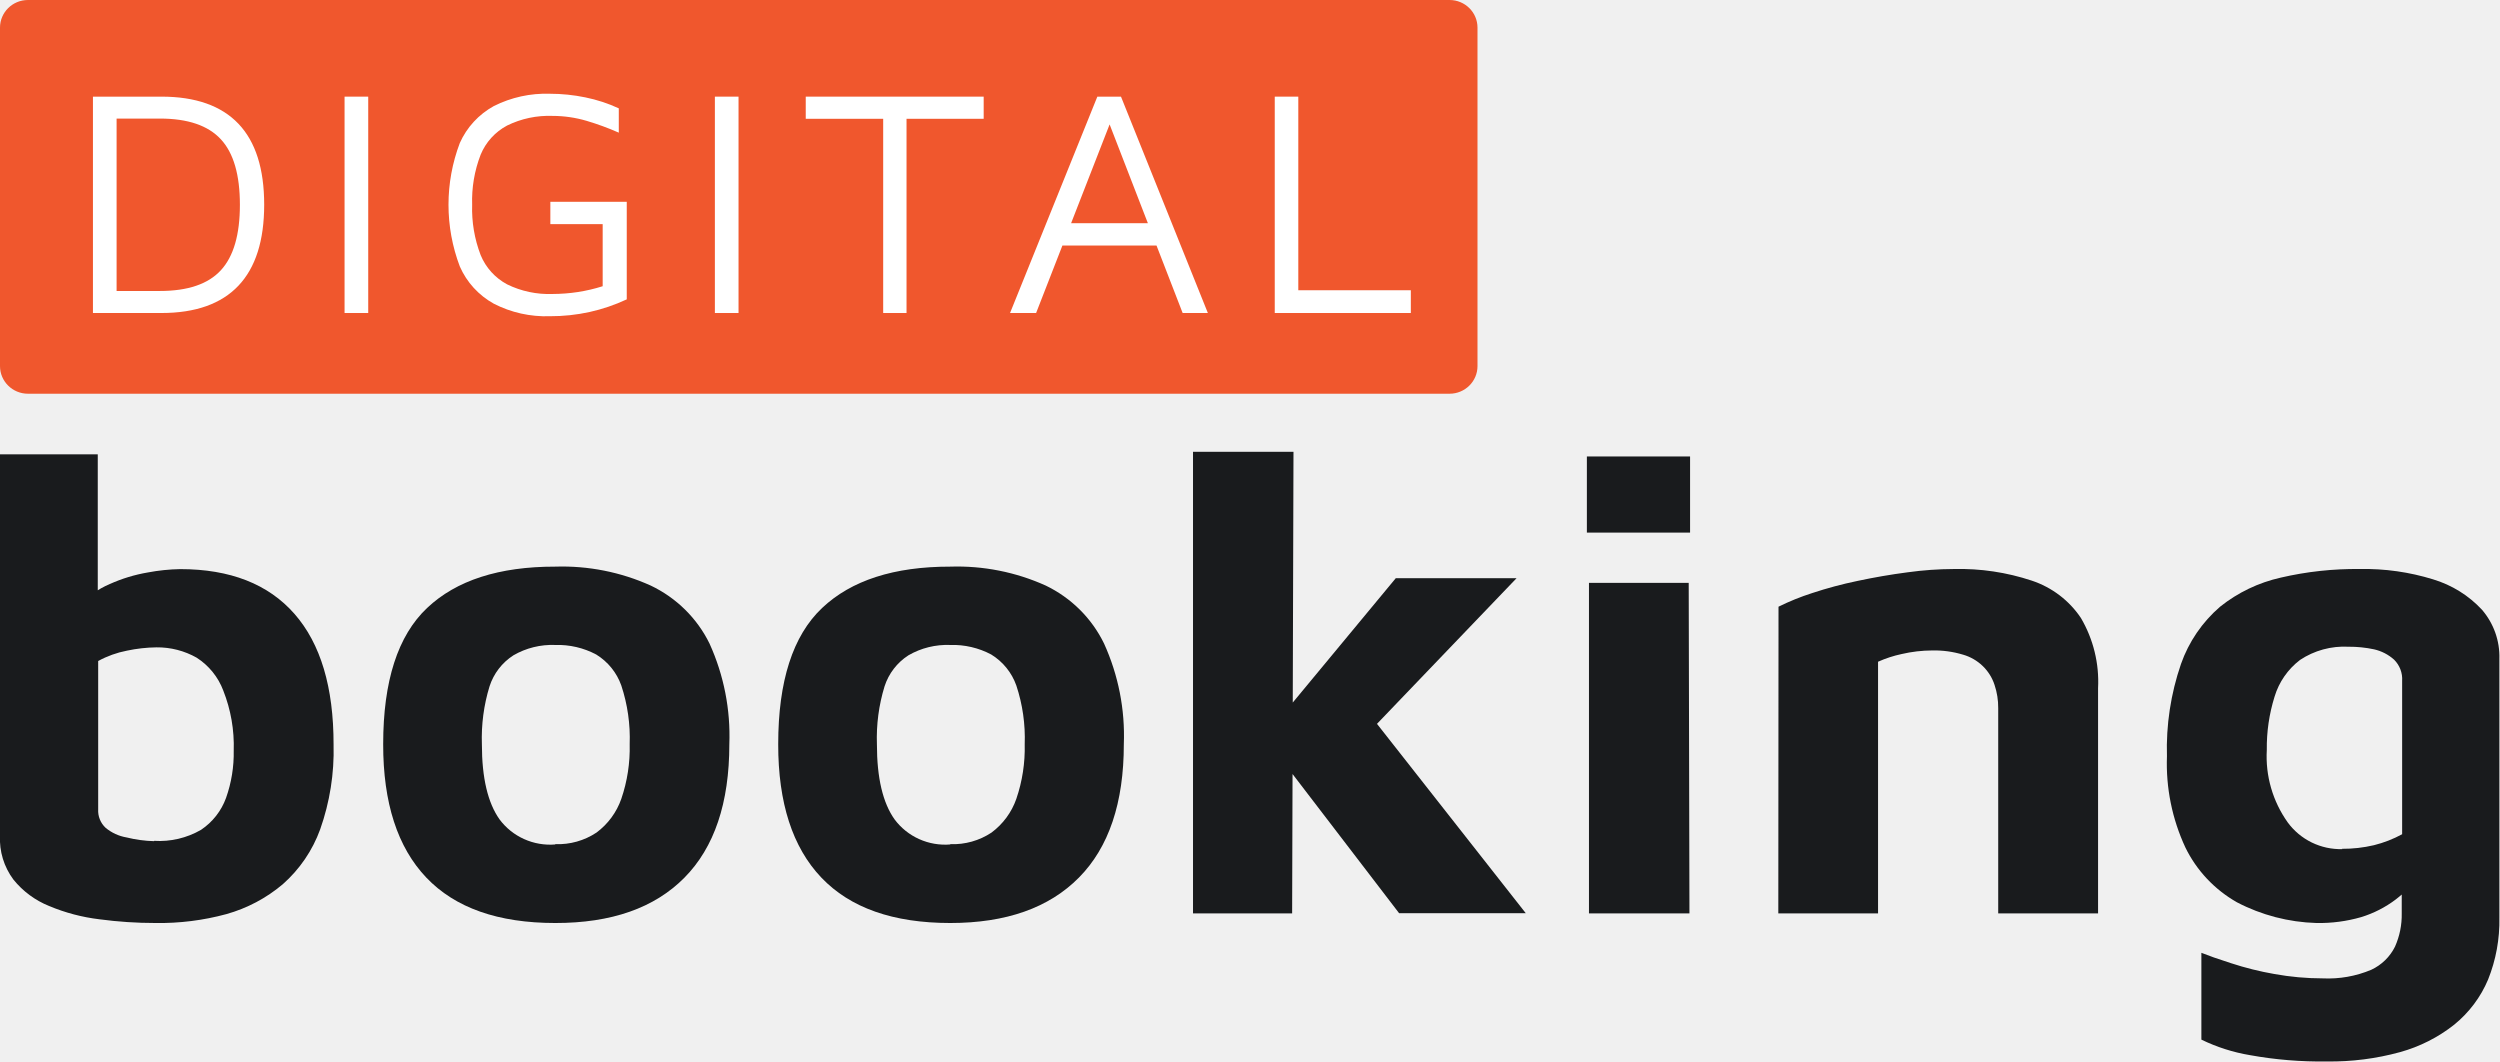
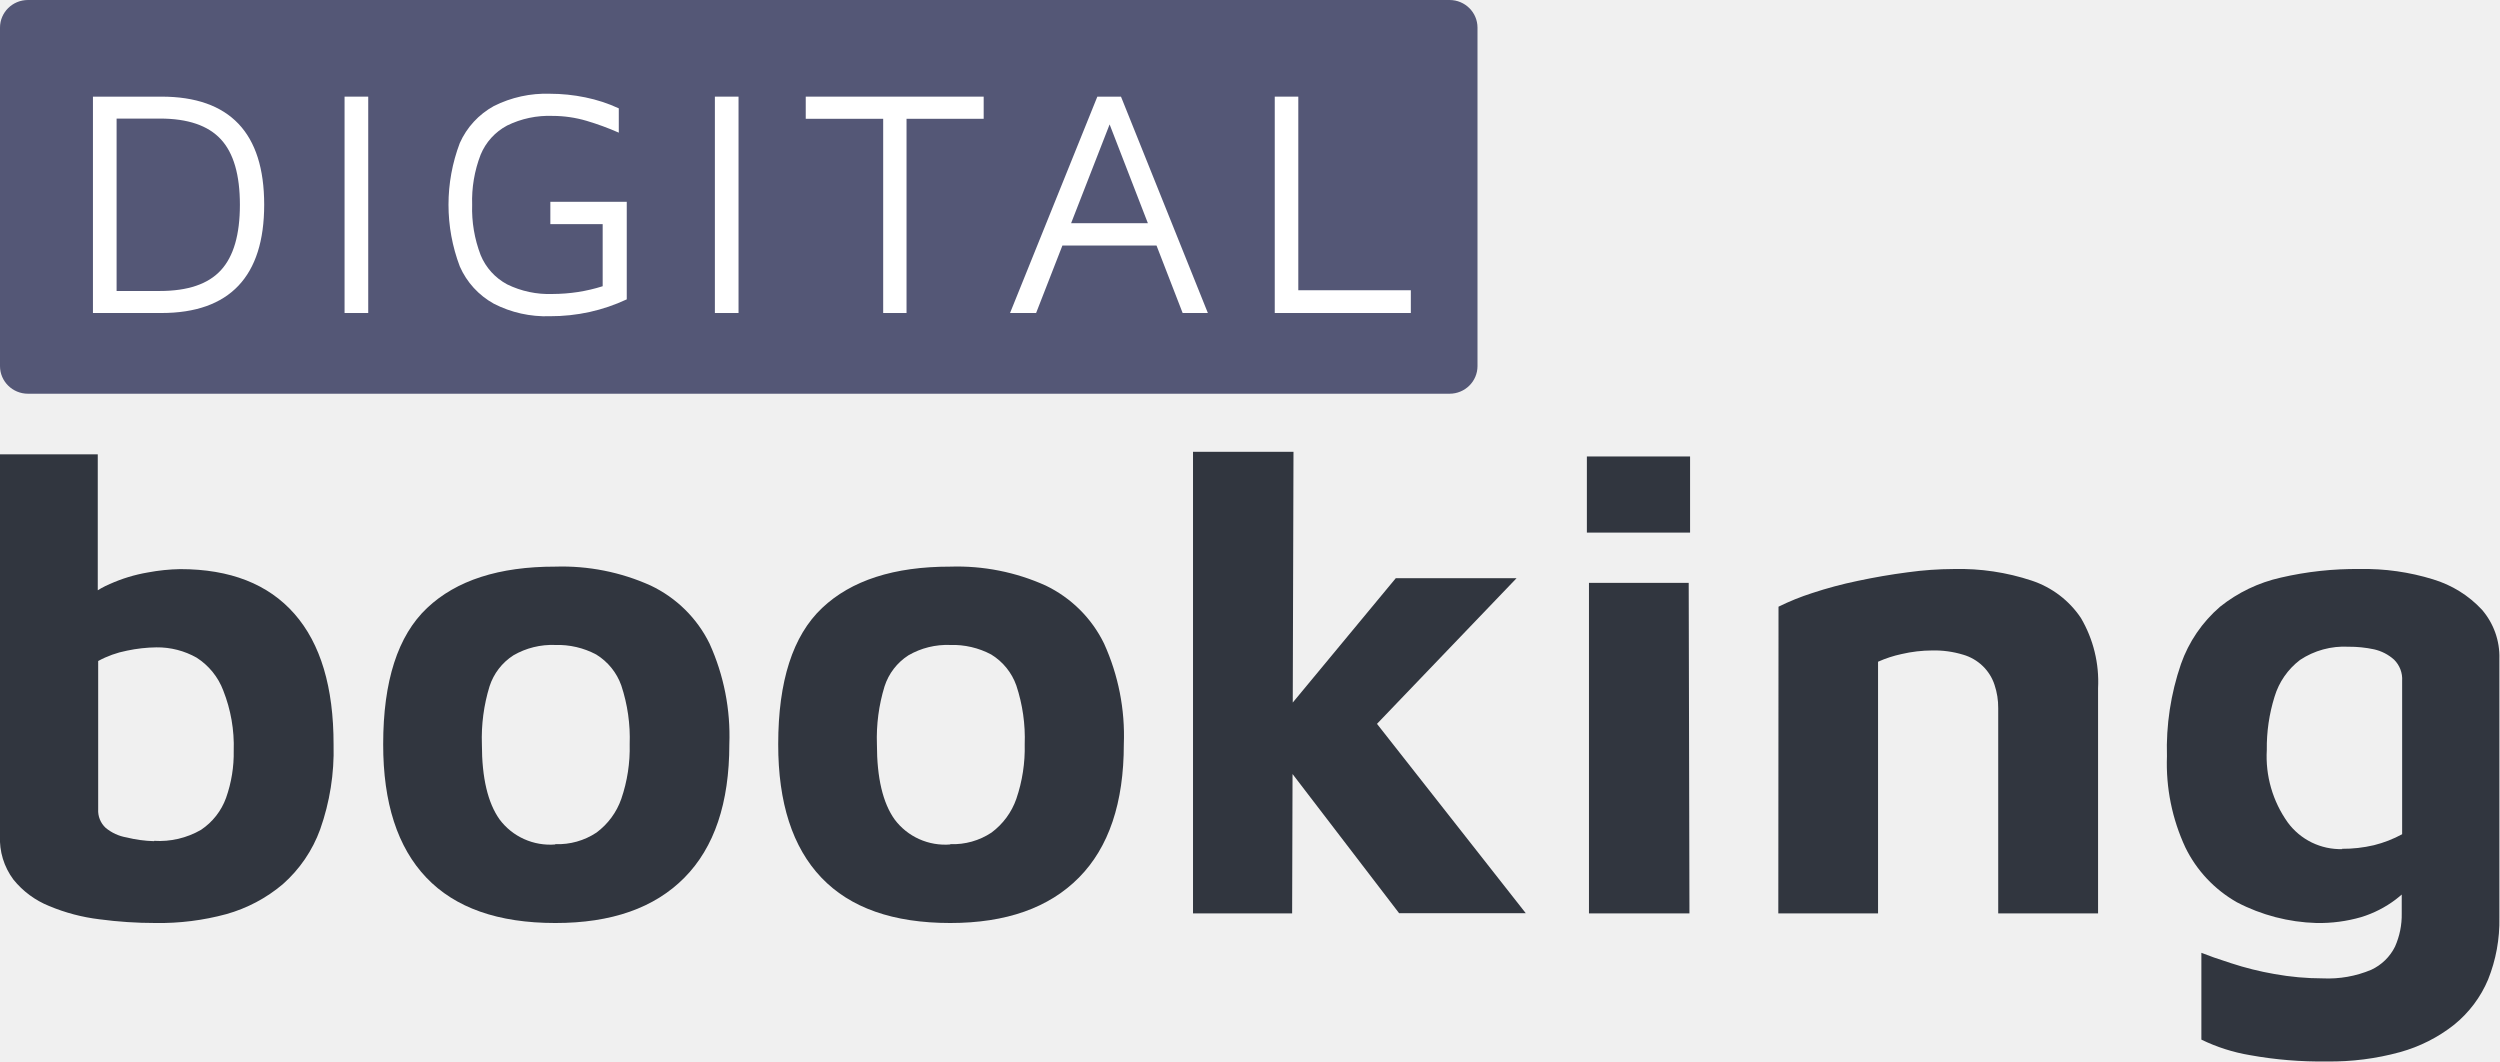
<svg xmlns="http://www.w3.org/2000/svg" width="172" height="73" viewBox="0 0 172 73" fill="none">
-   <g clip-path="url(#clip0_526_12415)">
-     <path d="M99.729 0H1.923C0.861 0 0 0.851 0 1.901V25.188C0 26.237 0.861 27.088 1.923 27.088H99.729C100.791 27.088 101.652 26.237 101.652 25.188V1.901C101.652 0.851 100.791 0 99.729 0Z" fill="#F0572D" />
-     <path d="M10.694 63.503C9.405 63.503 8.118 63.418 6.841 63.247C5.651 63.104 4.488 62.798 3.384 62.335C2.419 61.947 1.571 61.319 0.922 60.513C0.271 59.639 -0.054 58.571 -5.86715e-05 57.487V31.26H6.726V43.84L5.437 41.704C6.018 41.045 6.741 40.525 7.554 40.181C8.392 39.804 9.275 39.537 10.182 39.383C10.911 39.245 11.651 39.169 12.393 39.155C15.835 39.155 18.456 40.181 20.257 42.231C22.057 44.281 22.955 47.281 22.95 51.23C23.003 53.212 22.69 55.188 22.028 57.06C21.501 58.513 20.615 59.813 19.45 60.84C18.323 61.791 17.001 62.49 15.576 62.891C13.986 63.323 12.342 63.529 10.694 63.503ZM10.6 57.85C11.727 57.921 12.85 57.658 13.826 57.096C14.626 56.562 15.232 55.788 15.555 54.889C15.922 53.848 16.1 52.752 16.08 51.65C16.127 50.234 15.882 48.825 15.36 47.506C15.011 46.58 14.37 45.788 13.531 45.249C12.69 44.773 11.735 44.527 10.766 44.538C10.083 44.546 9.403 44.623 8.735 44.765C8.041 44.899 7.373 45.139 6.755 45.477V55.679C6.741 55.916 6.779 56.152 6.868 56.372C6.956 56.592 7.092 56.791 7.266 56.953C7.678 57.296 8.175 57.525 8.706 57.615C9.326 57.769 9.961 57.855 10.6 57.872V57.85Z" fill="#191B1D" />
-     <path d="M38.202 63.503C34.27 63.503 31.313 62.461 29.33 60.378C27.348 58.294 26.358 55.235 26.363 51.201C26.363 46.858 27.369 43.735 29.381 41.832C31.392 39.929 34.333 38.98 38.202 38.984C40.464 38.912 42.711 39.358 44.77 40.287C46.536 41.128 47.963 42.536 48.817 44.281C49.803 46.456 50.269 48.826 50.178 51.208C50.178 55.242 49.148 58.301 47.088 60.385C45.029 62.468 42.067 63.508 38.202 63.503ZM38.202 58.078C39.209 58.117 40.203 57.837 41.039 57.281C41.83 56.693 42.425 55.885 42.746 54.96C43.16 53.75 43.355 52.478 43.322 51.201C43.372 49.832 43.177 48.466 42.746 47.164C42.434 46.278 41.824 45.524 41.018 45.029C40.153 44.57 39.182 44.344 38.202 44.374C37.193 44.334 36.193 44.581 35.322 45.086C34.542 45.589 33.962 46.344 33.68 47.221C33.284 48.513 33.107 49.86 33.154 51.208C33.154 53.515 33.56 55.237 34.371 56.377C34.808 56.963 35.389 57.429 36.06 57.73C36.73 58.032 37.468 58.159 38.202 58.099V58.078Z" fill="#191B1D" />
-     <path d="M65.38 63.503C61.448 63.503 58.491 62.461 56.508 60.378C54.525 58.294 53.536 55.235 53.541 51.201C53.541 46.858 54.547 43.735 56.558 41.832C58.57 39.929 61.51 38.98 65.38 38.984C67.641 38.912 69.889 39.358 71.947 40.287C73.699 41.133 75.112 42.537 75.958 44.274C76.945 46.449 77.411 48.819 77.319 51.201C77.319 55.235 76.29 58.294 74.23 60.378C72.171 62.461 69.22 63.503 65.38 63.503ZM65.38 58.078C66.387 58.117 67.381 57.837 68.217 57.281C69.008 56.693 69.602 55.885 69.924 54.96C70.337 53.75 70.532 52.478 70.5 51.201C70.55 49.832 70.355 48.466 69.924 47.164C69.612 46.278 69.002 45.524 68.195 45.029C67.331 44.57 66.36 44.344 65.38 44.374C64.371 44.334 63.371 44.581 62.499 45.086C61.719 45.589 61.139 46.344 60.857 47.221C60.462 48.513 60.284 49.86 60.332 51.208C60.332 53.515 60.737 55.238 61.549 56.377C61.986 56.963 62.567 57.429 63.238 57.73C63.908 58.032 64.646 58.159 65.38 58.099V58.078Z" fill="#191B1D" />
-     <path d="M88.899 62.841H82.079V31.082H88.992L88.899 62.841ZM87.458 50.126L96.028 39.782H104.338L91.376 53.308L87.458 50.126ZM92.665 47.164L104.972 62.827H96.258L87.775 51.749L92.665 47.164Z" fill="#191B1D" />
-     <path d="M109.177 36.642V31.403H116.277V36.642H109.177ZM109.321 62.841V40.102H116.183L116.234 62.841H109.321Z" fill="#191B1D" />
-     <path d="M122.362 41.74C123.106 41.373 123.876 41.061 124.666 40.807C125.693 40.467 126.739 40.187 127.799 39.967C128.937 39.725 130.082 39.526 131.234 39.376C132.296 39.228 133.366 39.152 134.438 39.148C136.253 39.105 138.061 39.375 139.782 39.946C141.168 40.406 142.359 41.31 143.166 42.516C144.025 43.98 144.435 45.659 144.347 47.35V62.841H137.477V48.717C137.482 48.175 137.396 47.636 137.225 47.122C137.064 46.627 136.783 46.179 136.406 45.817C136.03 45.455 135.569 45.189 135.065 45.043C134.379 44.835 133.665 44.736 132.948 44.751C132.232 44.753 131.52 44.837 130.823 45C130.268 45.119 129.728 45.296 129.21 45.527V62.841H122.348L122.362 41.74Z" fill="#191B1D" />
-     <path d="M159.37 63.503C157.462 63.448 155.592 62.961 153.904 62.079C152.362 61.204 151.125 59.889 150.354 58.306C149.441 56.344 149.007 54.199 149.086 52.041C149.021 49.882 149.348 47.729 150.051 45.684C150.586 44.159 151.514 42.8 152.744 41.74C153.964 40.766 155.392 40.081 156.921 39.739C158.703 39.325 160.528 39.127 162.358 39.148C164.066 39.115 165.768 39.356 167.399 39.86C168.689 40.249 169.85 40.971 170.762 41.953C171.569 42.893 171.995 44.095 171.957 45.328V63.126C171.988 64.586 171.724 66.039 171.179 67.397C170.671 68.605 169.869 69.671 168.846 70.501C167.744 71.371 166.475 72.013 165.116 72.388C163.475 72.838 161.778 73.054 160.075 73.028C158.306 73.054 156.538 72.909 154.797 72.594C153.637 72.4 152.511 72.04 151.455 71.526V65.553C151.916 65.738 152.593 65.98 153.486 66.265C154.465 66.586 155.466 66.836 156.482 67.013C157.577 67.211 158.688 67.311 159.802 67.312C160.946 67.367 162.089 67.165 163.143 66.721C163.856 66.389 164.433 65.827 164.778 65.126C165.096 64.409 165.253 63.631 165.239 62.848V59.11L166.578 60.064C166.09 60.757 165.497 61.371 164.821 61.887C164.109 62.425 163.307 62.835 162.452 63.097C161.451 63.386 160.412 63.523 159.37 63.503ZM161.119 58.398C161.864 58.403 162.606 58.32 163.33 58.149C164.006 57.981 164.657 57.727 165.267 57.395V46.844C165.285 46.576 165.245 46.307 165.149 46.055C165.053 45.804 164.905 45.575 164.713 45.385C164.322 45.033 163.845 44.788 163.33 44.673C162.755 44.551 162.168 44.491 161.58 44.495C160.396 44.431 159.223 44.751 158.239 45.406C157.402 46.046 156.79 46.93 156.489 47.933C156.119 49.12 155.939 50.358 155.956 51.6C155.854 53.374 156.362 55.13 157.396 56.583C157.825 57.168 158.391 57.641 159.046 57.962C159.701 58.282 160.425 58.439 161.155 58.42L161.119 58.398Z" fill="#191B1D" />
+   <g clip-path="url(#clip0_1063_17218)">
+     <path d="M99.729 0H1.923C0.861 0 0 0.851 0 1.901V25.188C0 26.237 0.861 27.088 1.923 27.088H99.729C100.791 27.088 101.652 26.237 101.652 25.188V1.901C101.652 0.851 100.791 0 99.729 0Z" fill="#545776" />
+     <path d="M10.694 63.503C9.405 63.503 8.118 63.418 6.841 63.247C5.651 63.104 4.488 62.798 3.384 62.335C2.419 61.947 1.571 61.319 0.922 60.513C0.271 59.639 -0.054 58.571 -5.8671e-05 57.487V31.26H6.726V43.84L5.437 41.704C6.018 41.045 6.741 40.525 7.554 40.181C8.392 39.804 9.275 39.537 10.182 39.383C10.911 39.245 11.651 39.169 12.393 39.155C15.835 39.155 18.456 40.181 20.257 42.231C22.057 44.281 22.955 47.281 22.95 51.23C23.003 53.212 22.69 55.188 22.028 57.06C21.501 58.513 20.615 59.813 19.45 60.84C18.323 61.791 17.001 62.49 15.576 62.891C13.986 63.323 12.342 63.529 10.694 63.503ZM10.6 57.85C11.727 57.921 12.85 57.658 13.826 57.096C14.626 56.562 15.232 55.788 15.555 54.889C15.922 53.848 16.1 52.752 16.08 51.65C16.127 50.234 15.882 48.825 15.36 47.506C15.011 46.58 14.37 45.788 13.531 45.249C12.69 44.773 11.735 44.527 10.766 44.538C10.083 44.546 9.403 44.623 8.735 44.765C8.041 44.899 7.373 45.139 6.755 45.477V55.679C6.741 55.916 6.779 56.152 6.868 56.372C6.956 56.592 7.092 56.791 7.266 56.953C7.678 57.296 8.175 57.525 8.706 57.615C9.326 57.769 9.961 57.855 10.6 57.872V57.85Z" fill="#31363F" />
+     <path d="M38.202 63.503C34.27 63.503 31.313 62.461 29.33 60.378C27.348 58.294 26.358 55.235 26.363 51.201C26.363 46.858 27.369 43.735 29.381 41.832C31.392 39.929 34.333 38.98 38.202 38.984C40.464 38.912 42.711 39.358 44.77 40.287C46.536 41.128 47.963 42.536 48.817 44.281C49.803 46.456 50.269 48.826 50.178 51.208C50.178 55.242 49.148 58.301 47.088 60.385C45.029 62.468 42.067 63.508 38.202 63.503ZM38.202 58.078C39.209 58.117 40.203 57.837 41.039 57.281C41.83 56.693 42.425 55.885 42.746 54.96C43.16 53.75 43.355 52.478 43.322 51.201C43.372 49.832 43.177 48.466 42.746 47.164C42.434 46.278 41.824 45.524 41.018 45.029C40.153 44.57 39.182 44.344 38.202 44.374C37.193 44.334 36.193 44.581 35.322 45.086C34.542 45.589 33.962 46.344 33.68 47.221C33.284 48.513 33.107 49.86 33.154 51.208C33.154 53.515 33.56 55.237 34.371 56.377C34.808 56.963 35.389 57.429 36.06 57.73C36.73 58.032 37.468 58.159 38.202 58.099V58.078Z" fill="#31363F" />
+     <path d="M65.38 63.503C61.448 63.503 58.491 62.461 56.508 60.378C54.525 58.294 53.536 55.235 53.541 51.201C53.541 46.858 54.547 43.735 56.558 41.832C58.57 39.929 61.51 38.98 65.38 38.984C67.641 38.912 69.889 39.358 71.947 40.287C73.699 41.133 75.112 42.537 75.958 44.274C76.945 46.449 77.411 48.819 77.319 51.201C77.319 55.235 76.29 58.294 74.23 60.378C72.171 62.461 69.22 63.503 65.38 63.503ZM65.38 58.078C66.387 58.117 67.381 57.837 68.217 57.281C69.008 56.693 69.602 55.885 69.924 54.96C70.337 53.75 70.532 52.478 70.5 51.201C70.55 49.832 70.355 48.466 69.924 47.164C69.612 46.278 69.002 45.524 68.195 45.029C67.331 44.57 66.36 44.344 65.38 44.374C64.371 44.334 63.371 44.581 62.499 45.086C61.719 45.589 61.139 46.344 60.857 47.221C60.462 48.513 60.284 49.86 60.332 51.208C60.332 53.515 60.737 55.238 61.549 56.377C61.986 56.963 62.567 57.429 63.238 57.73C63.908 58.032 64.646 58.159 65.38 58.099V58.078Z" fill="#31363F" />
+     <path d="M88.899 62.841H82.079V31.082H88.992L88.899 62.841ZM87.458 50.126L96.028 39.782H104.338L91.376 53.308L87.458 50.126ZM92.665 47.164L104.972 62.827H96.258L87.775 51.749L92.665 47.164Z" fill="#31363F" />
+     <path d="M109.177 36.642V31.403H116.277V36.642H109.177ZM109.321 62.841V40.102H116.183L116.234 62.841H109.321Z" fill="#31363F" />
+     <path d="M122.362 41.74C123.106 41.373 123.876 41.061 124.666 40.807C125.693 40.467 126.739 40.187 127.799 39.967C128.937 39.725 130.082 39.526 131.234 39.376C132.296 39.228 133.366 39.152 134.438 39.148C136.253 39.105 138.061 39.375 139.782 39.946C141.168 40.406 142.359 41.31 143.166 42.516C144.025 43.98 144.435 45.659 144.347 47.35V62.841H137.477V48.717C137.482 48.175 137.396 47.636 137.225 47.122C137.064 46.627 136.783 46.179 136.406 45.817C136.03 45.455 135.569 45.189 135.065 45.043C134.379 44.835 133.665 44.736 132.948 44.751C132.232 44.753 131.52 44.837 130.823 45C130.268 45.119 129.728 45.296 129.21 45.527V62.841H122.348L122.362 41.74Z" fill="#31363F" />
+     <path d="M159.37 63.503C157.462 63.448 155.592 62.961 153.904 62.079C152.362 61.204 151.125 59.889 150.354 58.306C149.441 56.344 149.007 54.199 149.086 52.041C149.021 49.882 149.348 47.729 150.051 45.684C150.586 44.159 151.514 42.8 152.744 41.74C153.964 40.766 155.392 40.081 156.921 39.739C158.703 39.325 160.528 39.127 162.358 39.148C164.066 39.115 165.768 39.356 167.399 39.86C168.689 40.249 169.85 40.971 170.762 41.953C171.569 42.893 171.995 44.095 171.957 45.328V63.126C171.988 64.586 171.724 66.039 171.179 67.397C170.671 68.605 169.869 69.671 168.846 70.501C167.744 71.371 166.475 72.013 165.116 72.388C163.475 72.838 161.778 73.054 160.075 73.028C158.306 73.054 156.538 72.909 154.797 72.594C153.637 72.4 152.511 72.04 151.455 71.526V65.553C151.916 65.738 152.593 65.98 153.486 66.265C154.465 66.586 155.466 66.836 156.482 67.013C157.577 67.211 158.688 67.311 159.802 67.312C160.946 67.367 162.089 67.165 163.143 66.721C163.856 66.389 164.433 65.827 164.778 65.126C165.096 64.409 165.253 63.631 165.239 62.848V59.11L166.578 60.064C166.09 60.757 165.497 61.371 164.821 61.887C164.109 62.425 163.307 62.835 162.452 63.097C161.451 63.386 160.412 63.523 159.37 63.503ZM161.119 58.398C161.864 58.403 162.606 58.32 163.33 58.149C164.006 57.981 164.657 57.727 165.267 57.395V46.844C165.285 46.576 165.245 46.307 165.149 46.055C165.053 45.804 164.905 45.575 164.713 45.385C164.322 45.033 163.845 44.788 163.33 44.673C162.755 44.551 162.168 44.491 161.58 44.495C160.396 44.431 159.223 44.751 158.239 45.406C157.402 46.046 156.79 46.93 156.489 47.933C156.119 49.12 155.939 50.358 155.956 51.6C155.854 53.374 156.362 55.13 157.396 56.583C157.825 57.168 158.391 57.641 159.046 57.962C159.701 58.282 160.425 58.439 161.155 58.42L161.119 58.398Z" fill="#31363F" />
    <path d="M6.395 21.535V6.649H11.111C13.459 6.649 15.223 7.276 16.404 8.514C17.585 9.753 18.176 11.611 18.176 14.082C18.176 16.552 17.585 18.41 16.404 19.656C15.223 20.902 13.459 21.535 11.111 21.535H6.395ZM8.022 20.019H11.003C12.924 20.019 14.321 19.544 15.194 18.595C16.073 17.641 16.505 16.139 16.505 14.089C16.505 12.038 16.073 10.529 15.194 9.582C14.316 8.635 12.926 8.158 11.003 8.158H8.022V20.019Z" fill="white" />
    <path d="M23.706 21.535V6.649H25.334V21.535H23.706Z" fill="white" />
    <path d="M37.835 21.756C36.495 21.803 35.165 21.506 33.975 20.895C32.932 20.317 32.109 19.417 31.635 18.332C30.597 15.594 30.597 12.577 31.635 9.839C32.114 8.762 32.936 7.87 33.975 7.297C35.169 6.697 36.497 6.405 37.835 6.45C38.653 6.45 39.468 6.534 40.269 6.699C41.064 6.861 41.838 7.114 42.573 7.454V9.127C41.855 8.81 41.116 8.539 40.363 8.315C39.601 8.089 38.81 7.974 38.015 7.974C36.934 7.933 35.859 8.16 34.89 8.636C34.065 9.075 33.421 9.785 33.068 10.643C32.643 11.742 32.445 12.913 32.484 14.089C32.446 15.269 32.645 16.445 33.068 17.549C33.42 18.409 34.064 19.121 34.89 19.564C35.859 20.039 36.934 20.266 38.015 20.226C38.603 20.224 39.191 20.179 39.772 20.09C40.346 20 40.911 19.867 41.464 19.692V15.42H37.864V13.882H43.121V20.596C42.306 20.977 41.451 21.268 40.572 21.464C39.673 21.662 38.755 21.759 37.835 21.756Z" fill="white" />
    <path d="M49.184 21.535V6.649H50.811V21.535H49.184Z" fill="white" />
    <path d="M60.763 21.535V8.173H55.435V6.649H67.677V8.173H62.369V21.535H60.763Z" fill="white" />
    <path d="M69.491 21.535L75.497 6.649H77.124L83.101 21.535H81.366L76.181 8.144L76.52 8.101L71.284 21.535H69.491ZM72.134 16.894L72.854 15.356H80.214L80.329 16.894H72.134Z" fill="white" />
    <path d="M87.703 21.535V6.649H89.323V19.969H97.065V21.535H87.703Z" fill="white" />
  </g>
  <defs>
-     <clipPath id="clip0_526_12415">
+     <clipPath id="clip0_1063_17218">
      <rect width="172" height="73" fill="white" />
    </clipPath>
  </defs>
</svg>
